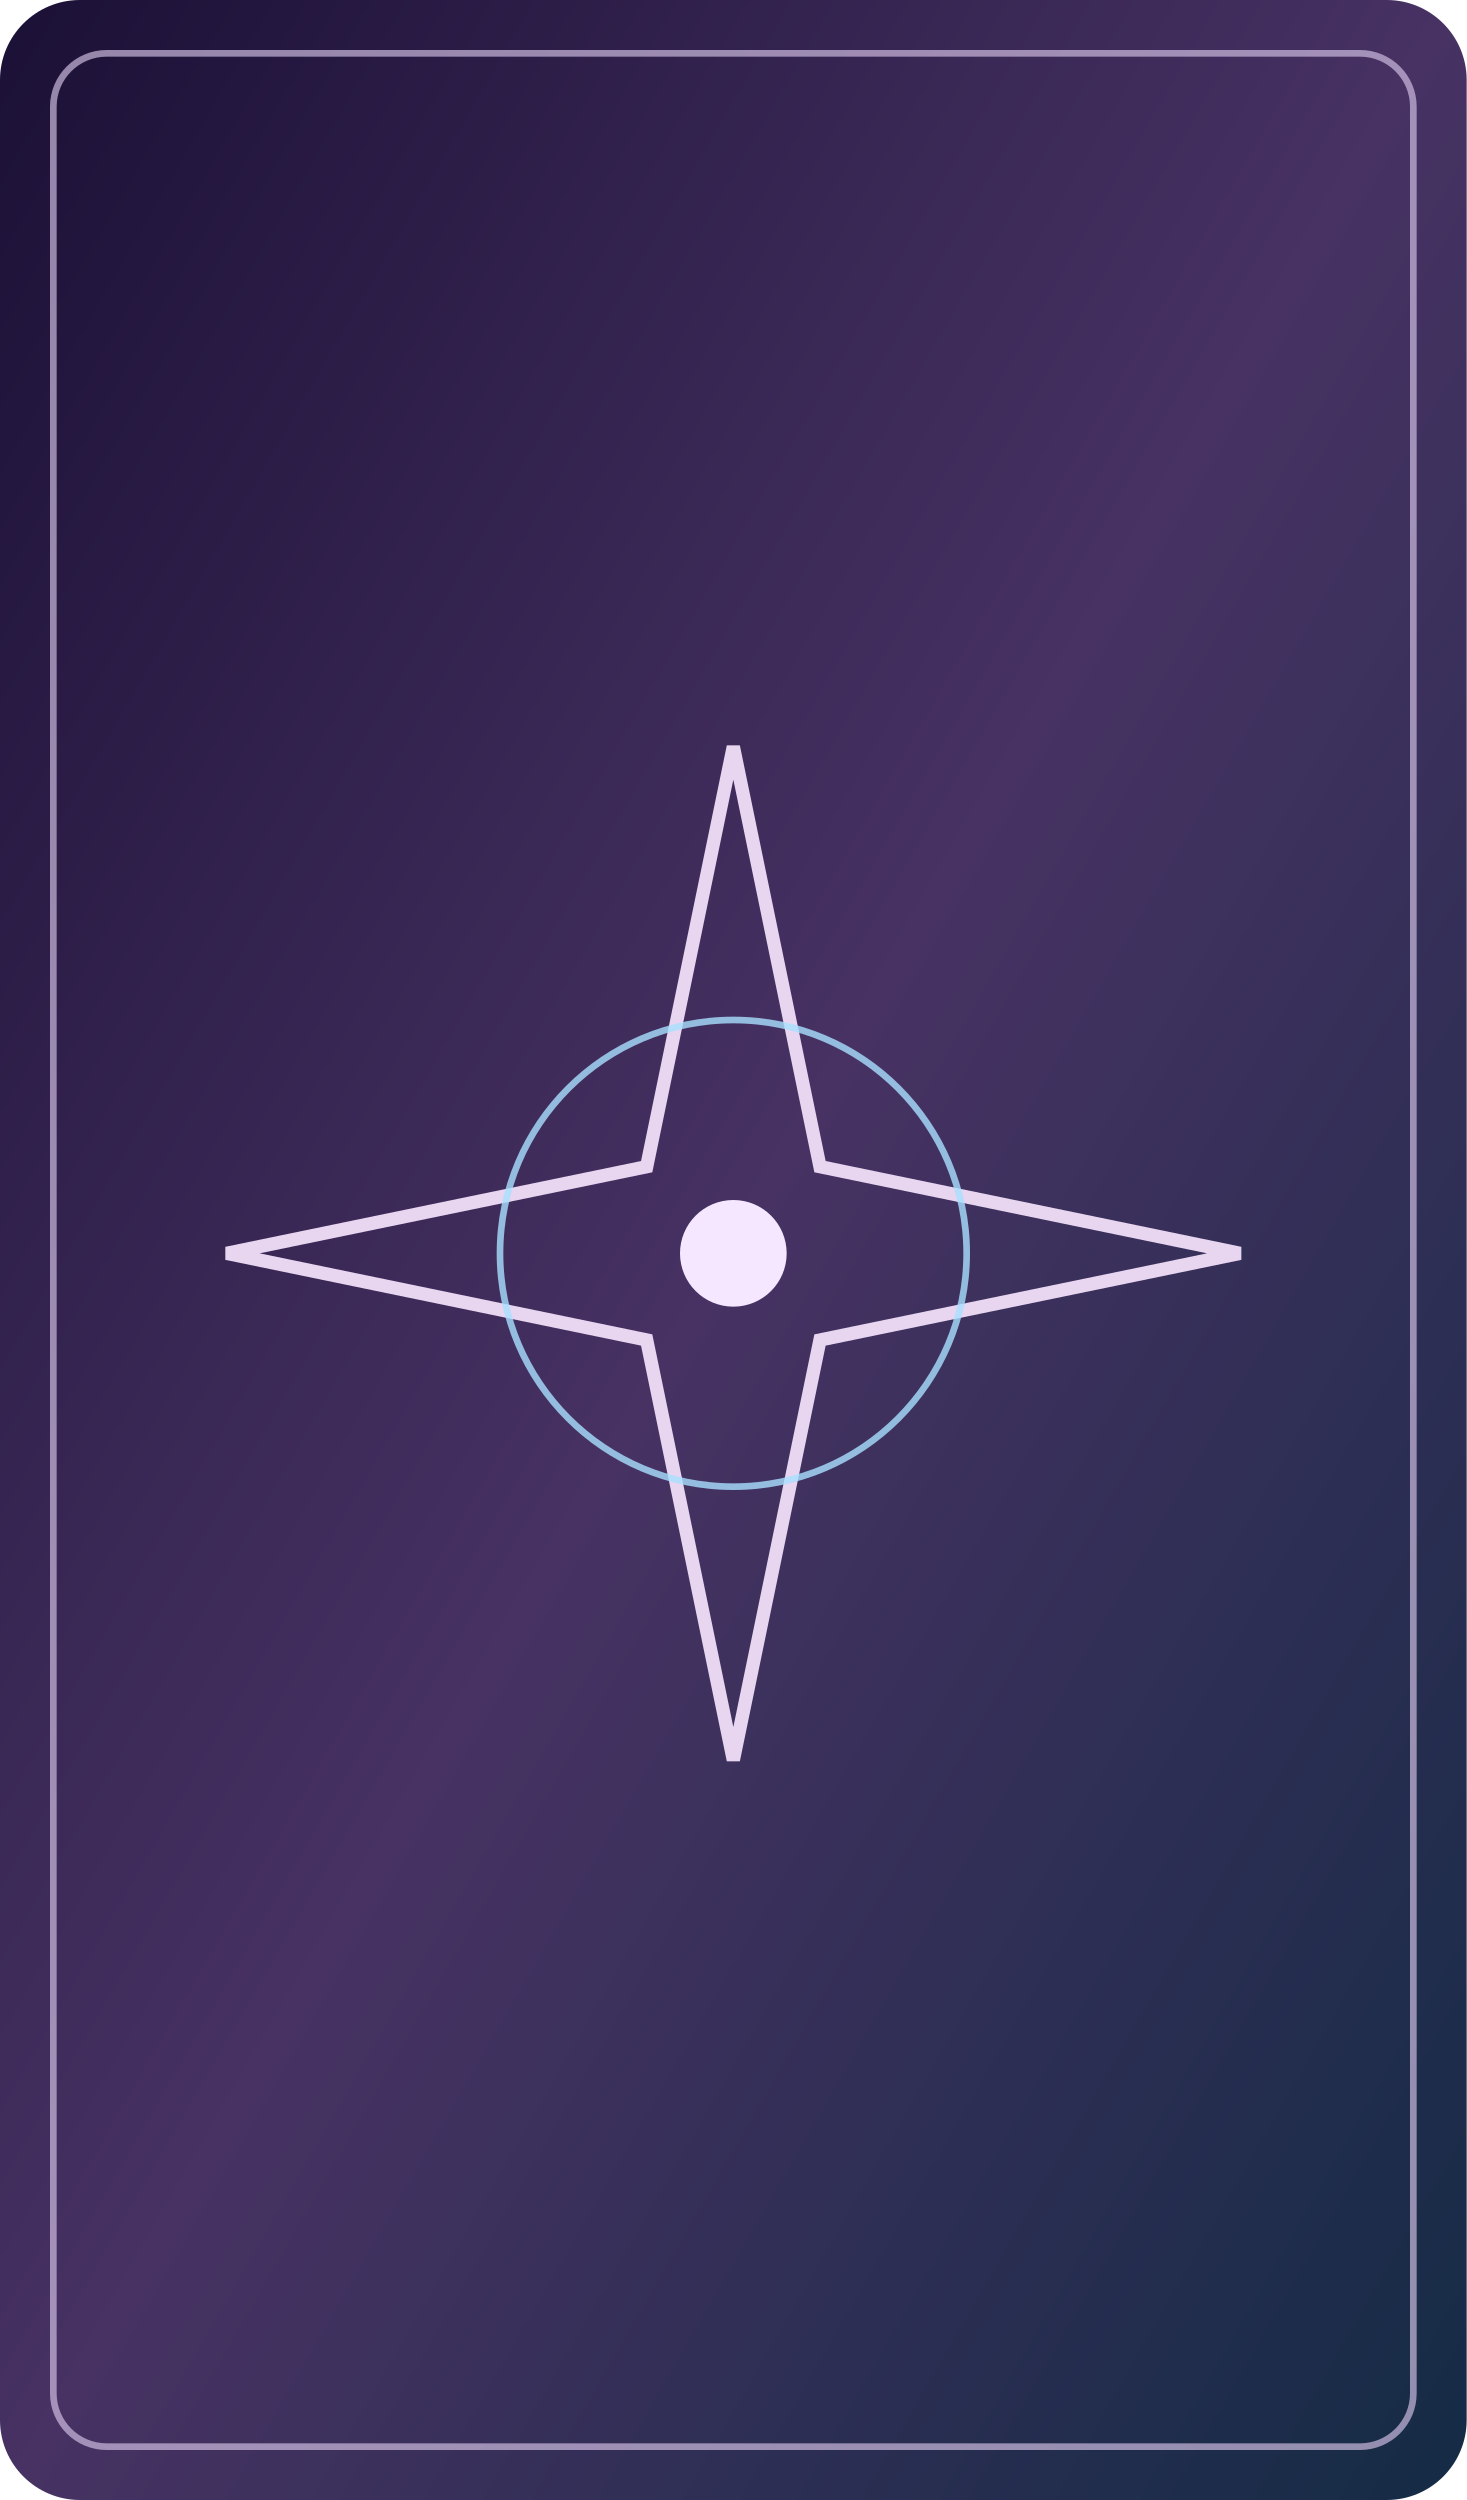
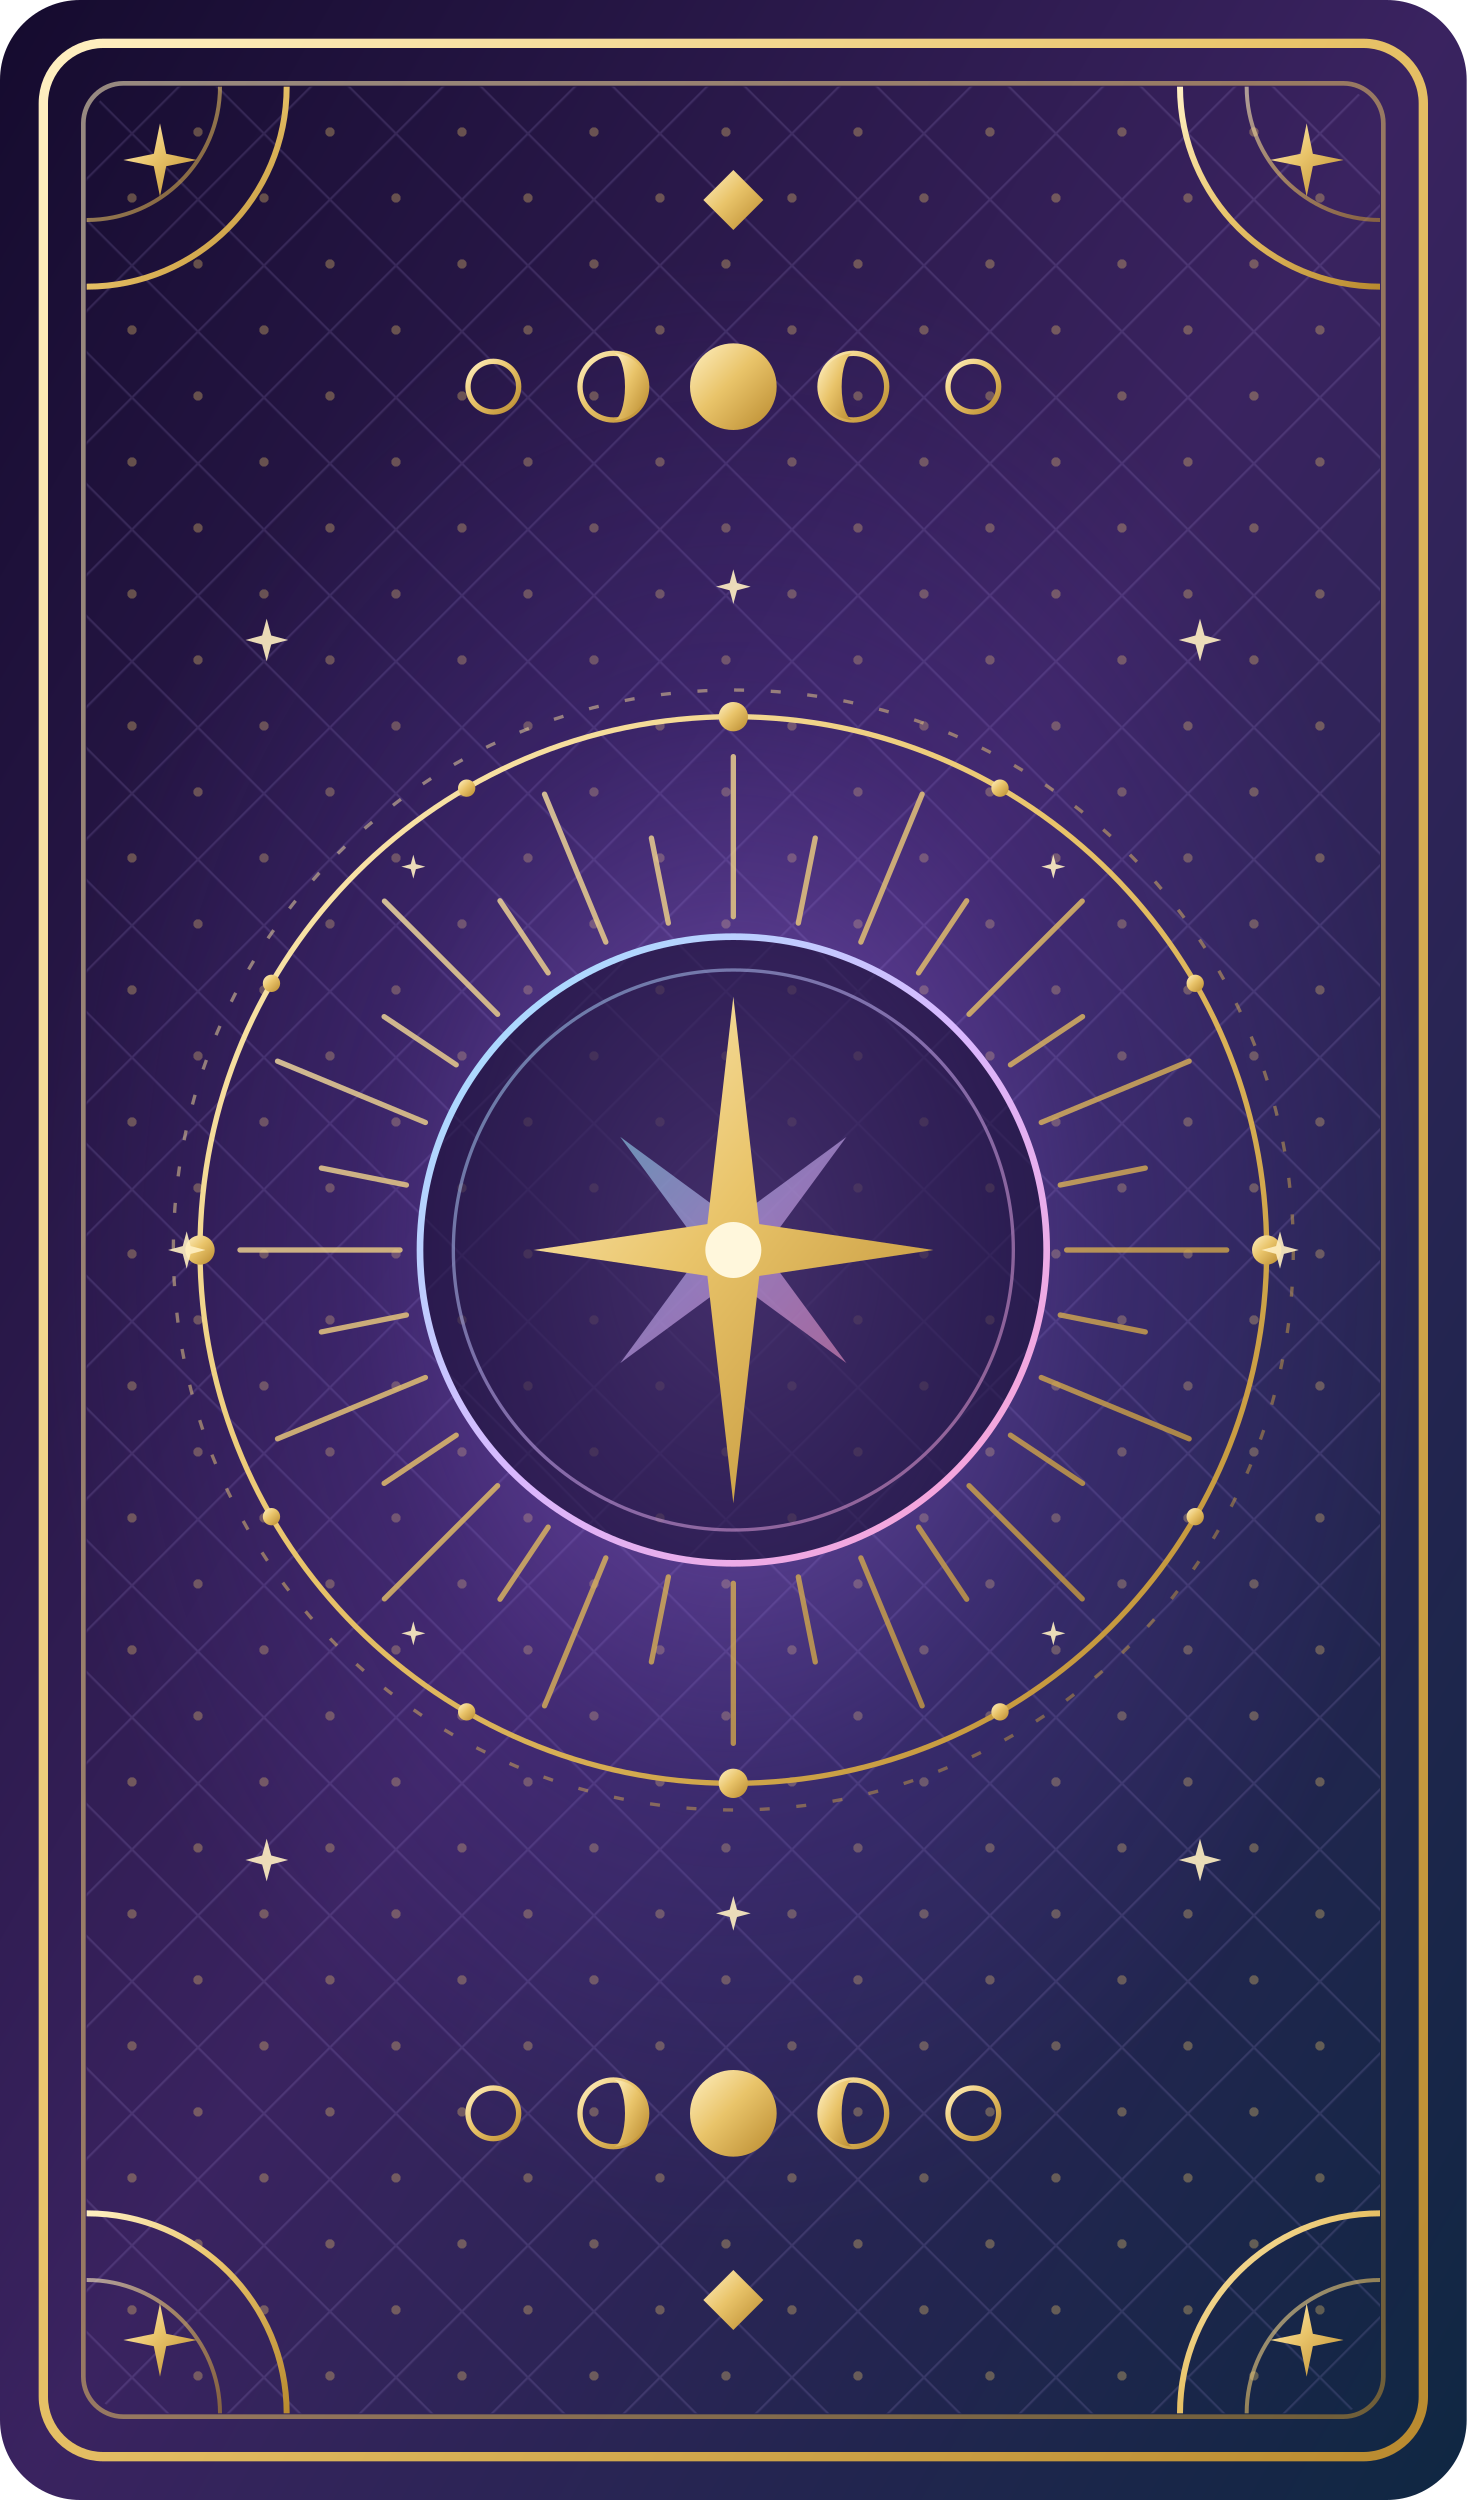
<svg xmlns="http://www.w3.org/2000/svg" viewBox="0 0 220 375" role="img" aria-label="Tarot card back">
  <defs>
-     <linearGradient id="g" x2="1" y2="1">
-       <stop stop-color="#1b1036" />
-       <stop offset=".5" stop-color="#473263" />
-       <stop offset="1" stop-color="#142b45" />
+     <linearGradient id="bg" x1="0" y1="0" x2="1" y2="1">
+       <stop stop-color="#150b2e" />
+       <stop offset=".5" stop-color="#3a2360" />
+       <stop offset="1" stop-color="#0f2742" />
    </linearGradient>
+     <radialGradient id="glow" cx="50%" cy="50%" r="50%">
+       <stop stop-color="#b98cff" stop-opacity=".55" />
+       <stop offset=".55" stop-color="#6d49c9" stop-opacity=".18" />
+       <stop offset="1" stop-color="#6d49c9" stop-opacity="0" />
+     </radialGradient>
+     <linearGradient id="gold" x1="0" y1="0" x2="1" y2="1">
+       <stop stop-color="#fff0c2" />
+       <stop offset=".45" stop-color="#e9c46a" />
+       <stop offset="1" stop-color="#b98a2f" />
+     </linearGradient>
+     <linearGradient id="foil" x1="0" y1="0" x2="1" y2="1">
+       <stop stop-color="#9be7ff" />
+       <stop offset=".5" stop-color="#d9b8ff" />
+       <stop offset="1" stop-color="#ff9fd0" />
+     </linearGradient>
+     <pattern id="lattice" width="14" height="14" patternUnits="userSpaceOnUse" patternTransform="rotate(45)">
+       <path d="M0 0h14M0 0v14" stroke="#cdb6ff" stroke-opacity=".13" stroke-width=".7" fill="none" />
+       <circle cx="7" cy="7" r=".7" fill="#e9c46a" fill-opacity=".35" />
+     </pattern>
  </defs>
-   <rect width="220" height="375" rx="12" fill="url(#g)" />
-   <rect x="8" y="8" width="204" height="359" rx="8" fill="none" stroke="#d8c5e8" stroke-opacity=".65" />
-   <path d="M110 112l13 63 63 13-63 13-13 63-13-63-63-13 63-13z" fill="none" stroke="#e8d5f0" stroke-width="2" />
-   <circle cx="110" cy="188" r="35" fill="none" stroke="#a9dfff" stroke-opacity=".8" />
-   <circle cx="110" cy="188" r="8" fill="#f5e7ff" />
+   <rect width="220" height="375" rx="12" fill="url(#bg)" />
+   <rect x="13" y="13" width="194" height="349" rx="7" fill="url(#lattice)" />
+   <ellipse cx="110" cy="187.5" rx="105" ry="150" fill="url(#glow)" />
+   <rect x="6.5" y="6.5" width="207" height="362" rx="9" fill="none" stroke="url(#gold)" stroke-width="1.4" />
+   <rect x="12.5" y="12.5" width="195" height="350" rx="6" fill="none" stroke="url(#gold)" stroke-opacity=".55" stroke-width=".700" />
+   <path d="M43 13 A30 30 0 0 1 13 43" fill="none" stroke="url(#gold)" stroke-width=".900" />
+   <path d="M33 13 A20 20 0 0 1 13 33" fill="none" stroke="url(#gold)" stroke-opacity=".6" stroke-width=".600" />
+   <polygon points="24,18.5 24.93,23.07 29.5,24 24.93,24.93 24,29.5 23.07,24.93 18.5,24 23.07,23.07" fill="url(#gold)" fill-opacity="1" />
+   <path d="M177 13 A30 30 0 0 0 207 43" fill="none" stroke="url(#gold)" stroke-width=".900" />
+   <path d="M187 13 A20 20 0 0 0 207 33" fill="none" stroke="url(#gold)" stroke-opacity=".6" stroke-width=".600" />
+   <polygon points="196,18.5 196.93,23.07 201.5,24 196.93,24.93 196,29.5 195.07,24.93 190.5,24 195.07,23.07" fill="url(#gold)" fill-opacity="1" />
+   <path d="M43 362 A30 30 0 0 0 13 332" fill="none" stroke="url(#gold)" stroke-width=".900" />
+   <path d="M33 362 A20 20 0 0 0 13 342" fill="none" stroke="url(#gold)" stroke-opacity=".6" stroke-width=".600" />
+   <polygon points="24,345.5 24.93,350.07 29.5,351 24.93,351.93 24,356.5 23.07,351.93 18.5,351 23.07,350.07" fill="url(#gold)" fill-opacity="1" />
+   <path d="M177 362 A30 30 0 0 1 207 332" fill="none" stroke="url(#gold)" stroke-width=".900" />
+   <path d="M187 362 A20 20 0 0 1 207 342" fill="none" stroke="url(#gold)" stroke-opacity=".6" stroke-width=".600" />
+   <polygon points="196,345.5 196.93,350.07 201.5,351 196.93,351.93 196,356.5 195.07,351.93 190.5,351 195.07,350.07" fill="url(#gold)" fill-opacity="1" />
+   <path d="M160 187.5L184 187.5M159.04 197.25L171.79 199.79M156.19 206.63L178.37 215.82M151.57 215.28L162.38 222.5M145.36 222.86L162.33 239.83M137.78 229.07L145 239.88M129.13 233.69L138.32 255.87M119.75 236.54L122.29 249.29M110 237.5L110 261.5M100.25 236.54L97.71 249.29M90.87 233.69L81.68 255.87M82.22 229.07L75 239.88M74.64 222.86L57.67 239.83M68.43 215.28L57.62 222.5M63.81 206.63L41.63 215.82M60.96 197.25L48.21 199.79M60 187.5L36 187.5M60.96 177.75L48.21 175.21M63.81 168.37L41.63 159.18M68.43 159.72L57.62 152.5M74.64 152.14L57.67 135.17M82.22 145.93L75 135.12M90.87 141.31L81.68 119.13M100.25 138.46L97.71 125.71M110 137.5L110 113.5M119.75 138.46L122.29 125.71M129.13 141.31L138.32 119.13M137.78 145.93L145 135.12M145.36 152.14L162.33 135.17M151.57 159.72L162.38 152.5M156.19 168.37L178.37 159.18M159.04 177.75L171.79 175.21" stroke="url(#gold)" stroke-width=".800" stroke-opacity=".8" stroke-linecap="round" />
+   <circle cx="110" cy="187.5" r="80" fill="none" stroke="url(#gold)" stroke-width=".800" />
+   <circle cx="110" cy="187.5" r="84" fill="none" stroke="url(#gold)" stroke-opacity=".5" stroke-width=".500" stroke-dasharray="1.5 4" />
+   <circle cx="110" cy="187.5" r="47" fill="#150b2e" fill-opacity=".55" stroke="url(#foil)" stroke-width="1" />
+   <circle cx="110" cy="187.5" r="42" fill="none" stroke="url(#foil)" stroke-opacity=".5" stroke-width=".500" />
+   <circle cx="110" cy="107.5" r="2.2" fill="url(#gold)" />
+   <circle cx="150" cy="118.22" r="1.3" fill="url(#gold)" />
+   <circle cx="179.28" cy="147.5" r="1.3" fill="url(#gold)" />
+   <circle cx="190" cy="187.5" r="2.2" fill="url(#gold)" />
+   <circle cx="179.28" cy="227.5" r="1.3" fill="url(#gold)" />
+   <circle cx="150" cy="256.78" r="1.3" fill="url(#gold)" />
+   <circle cx="110" cy="267.5" r="2.2" fill="url(#gold)" />
+   <circle cx="70" cy="256.78" r="1.3" fill="url(#gold)" />
+   <circle cx="40.72" cy="227.5" r="1.3" fill="url(#gold)" />
+   <circle cx="30" cy="187.5" r="2.2" fill="url(#gold)" />
+   <circle cx="40.72" cy="147.5" r="1.3" fill="url(#gold)" />
+   <circle cx="70" cy="118.22" r="1.3" fill="url(#gold)" />
+   <polygon points="126.97,170.53 114.5,187.5 126.97,204.47 110,192 93.03,204.47 105.5,187.5 93.03,170.53 110,183" fill="url(#foil)" fill-opacity="0.55" />
+   <polygon points="110,149.5 113.89,183.61 140,187.5 113.89,191.39 110,225.5 106.11,191.39 80,187.5 106.11,183.61" fill="url(#gold)" fill-opacity="1" />
+   <circle cx="110" cy="187.5" r="4.2" fill="#fff7dc" />
+   <circle cx="74" cy="58" r="3.8" fill="none" stroke="url(#gold)" stroke-width=".800" />
+   <path d="M74 54.2A3.8 3.8 0 0 1 74 61.8A3.61 3.8 0 0 0 74 54.2Z" fill="url(#gold)" />
+   <circle cx="92" cy="58" r="5" fill="none" stroke="url(#gold)" stroke-width=".800" />
+   <path d="M92 53A5 5 0 0 1 92 63A1.75 5 0 0 0 92 53Z" fill="url(#gold)" />
+   <circle cx="110" cy="58" r="6.5" fill="url(#gold)" />
+   <circle cx="128" cy="58" r="5" fill="none" stroke="url(#gold)" stroke-width=".800" />
+   <path d="M128 53A5 5 0 0 0 128 63A1.75 5 0 0 1 128 53Z" fill="url(#gold)" />
+   <circle cx="146" cy="58" r="3.8" fill="none" stroke="url(#gold)" stroke-width=".800" />
+   <path d="M146 54.2A3.8 3.8 0 0 0 146 61.8A3.61 3.8 0 0 1 146 54.2Z" fill="url(#gold)" />
+   <circle cx="74" cy="317" r="3.8" fill="none" stroke="url(#gold)" stroke-width=".800" />
+   <path d="M74 313.2A3.8 3.8 0 0 1 74 320.8A3.61 3.8 0 0 0 74 313.2Z" fill="url(#gold)" />
+   <circle cx="92" cy="317" r="5" fill="none" stroke="url(#gold)" stroke-width=".800" />
+   <path d="M92 312A5 5 0 0 1 92 322A1.75 5 0 0 0 92 312Z" fill="url(#gold)" />
+   <circle cx="110" cy="317" r="6.5" fill="url(#gold)" />
+   <circle cx="128" cy="317" r="5" fill="none" stroke="url(#gold)" stroke-width=".800" />
+   <path d="M128 312A5 5 0 0 0 128 322A1.75 5 0 0 1 128 312Z" fill="url(#gold)" />
+   <circle cx="146" cy="317" r="3.8" fill="none" stroke="url(#gold)" stroke-width=".800" />
+   <path d="M146 313.2A3.8 3.8 0 0 0 146 320.8A3.61 3.8 0 0 1 146 313.2Z" fill="url(#gold)" />
+   <polygon points="40,92.8 40.68,95.32 43.2,96 40.68,96.68 40,99.2 39.32,96.68 36.8,96 39.32,95.32" fill="#fff0c2" fill-opacity="0.9" />
+   <polygon points="180,92.8 180.68,95.32 183.2,96 180.68,96.68 180,99.2 179.32,96.68 176.8,96 179.32,95.32" fill="#fff0c2" fill-opacity="0.9" />
+   <polygon points="40,275.8 40.68,278.32 43.2,279 40.68,279.68 40,282.2 39.32,279.68 36.8,279 39.32,278.32" fill="#fff0c2" fill-opacity="0.9" />
+   <polygon points="180,275.8 180.68,278.32 183.2,279 180.68,279.68 180,282.2 179.32,279.68 176.8,279 179.32,278.32" fill="#fff0c2" fill-opacity="0.9" />
+   <polygon points="110,85.4 110.55,87.45 112.6,88 110.55,88.55 110,90.6 109.45,88.55 107.4,88 109.45,87.45" fill="#fff0c2" fill-opacity="0.9" />
+   <polygon points="110,284.4 110.55,286.45 112.6,287 110.55,287.55 110,289.6 109.45,287.55 107.4,287 109.45,286.45" fill="#fff0c2" fill-opacity="0.9" />
+   <polygon points="28,184.7 28.59,186.91 30.8,187.5 28.59,188.09 28,190.3 27.41,188.09 25.2,187.5 27.41,186.91" fill="#fff0c2" fill-opacity="0.9" />
+   <polygon points="192,184.7 192.59,186.91 194.8,187.5 192.59,188.09 192,190.3 191.41,188.09 189.2,187.5 191.41,186.91" fill="#fff0c2" fill-opacity="0.9" />
+   <polygon points="62,128.2 62.38,129.62 63.8,130 62.38,130.38 62,131.8 61.62,130.38 60.2,130 61.62,129.62" fill="#fff0c2" fill-opacity="0.9" />
+   <polygon points="158,128.2 158.38,129.62 159.8,130 158.38,130.38 158,131.8 157.62,130.38 156.2,130 157.62,129.62" fill="#fff0c2" fill-opacity="0.9" />
+   <polygon points="62,243.2 62.38,244.62 63.8,245 62.38,245.38 62,246.8 61.62,245.38 60.2,245 61.62,244.62" fill="#fff0c2" fill-opacity="0.9" />
+   <polygon points="158,243.2 158.38,244.62 159.8,245 158.38,245.38 158,246.8 157.62,245.38 156.2,245 157.62,244.62" fill="#fff0c2" fill-opacity="0.9" />
+   <path d="M88 30H103M117 30H132" stroke="url(#gold)" stroke-width=".800" stroke-linecap="round" />
+   <path d="M110 25.5L114.5 30L110 34.5L105.5 30Z" fill="url(#gold)" />
+   <path d="M88 345H103M117 345H132" stroke="url(#gold)" stroke-width=".800" stroke-linecap="round" />
+   <path d="M110 340.5L114.5 345L110 349.5L105.5 345Z" fill="url(#gold)" />
</svg>
